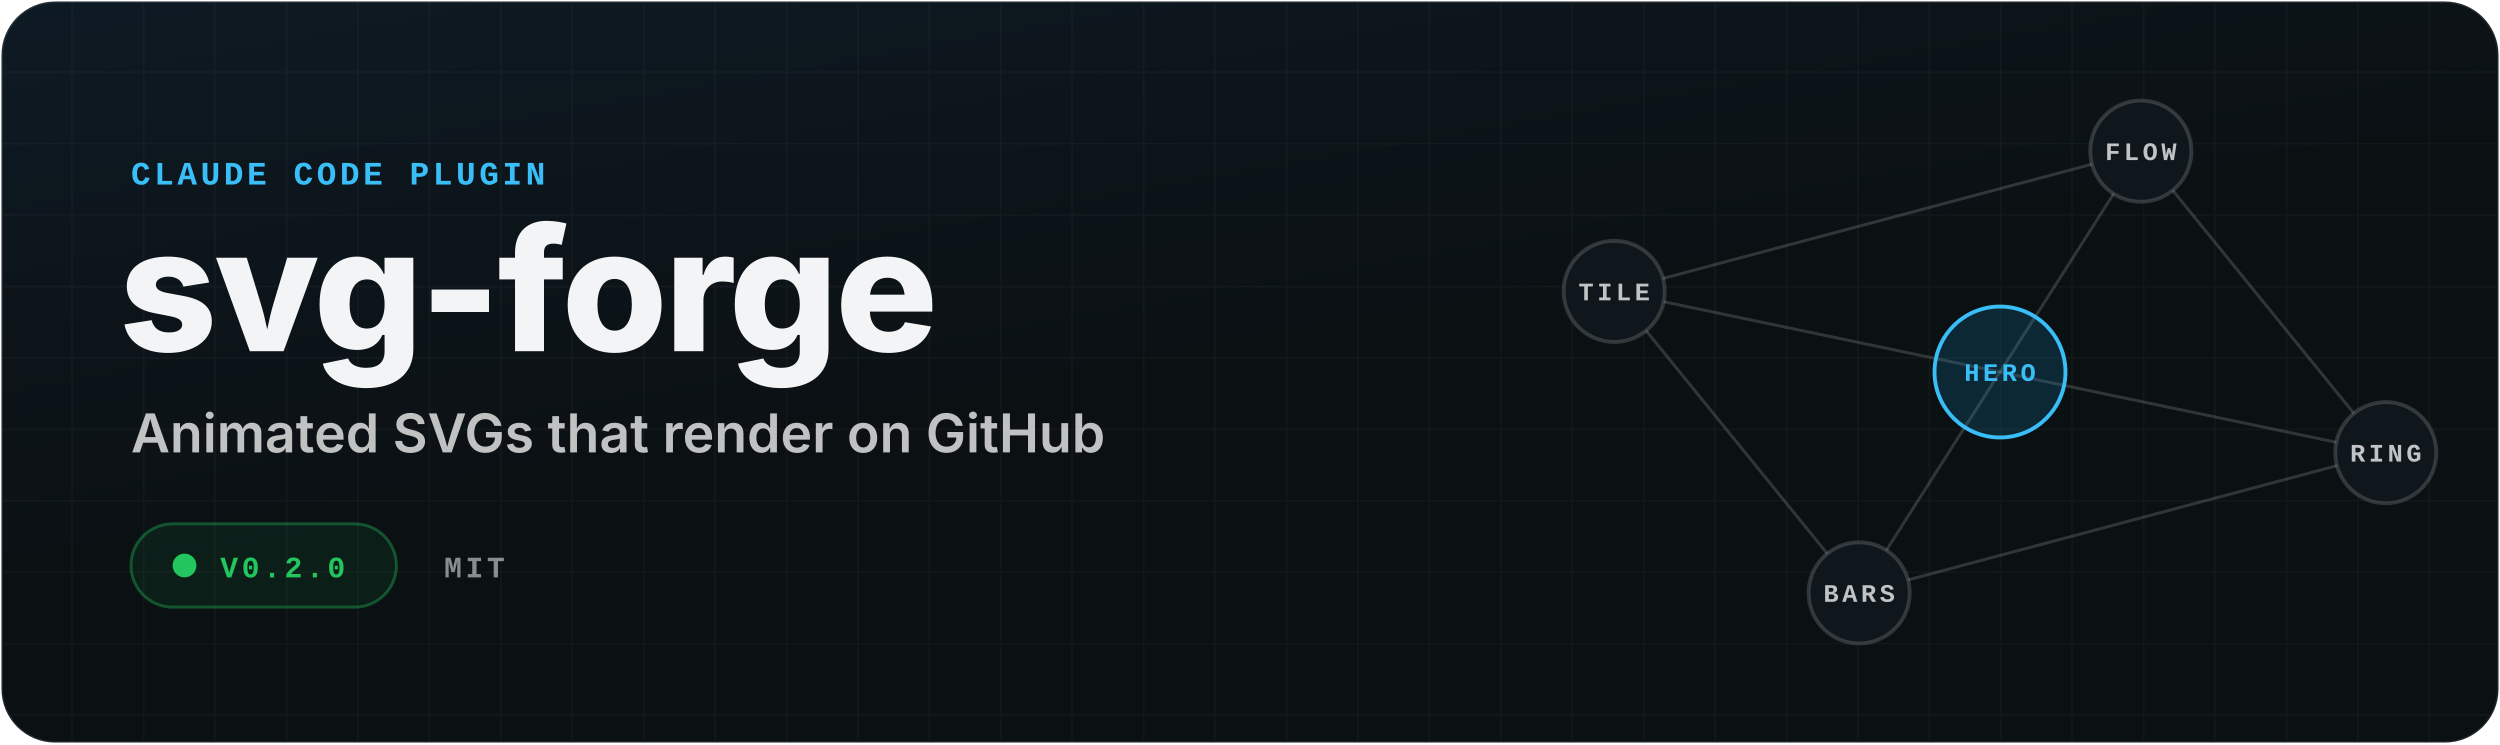
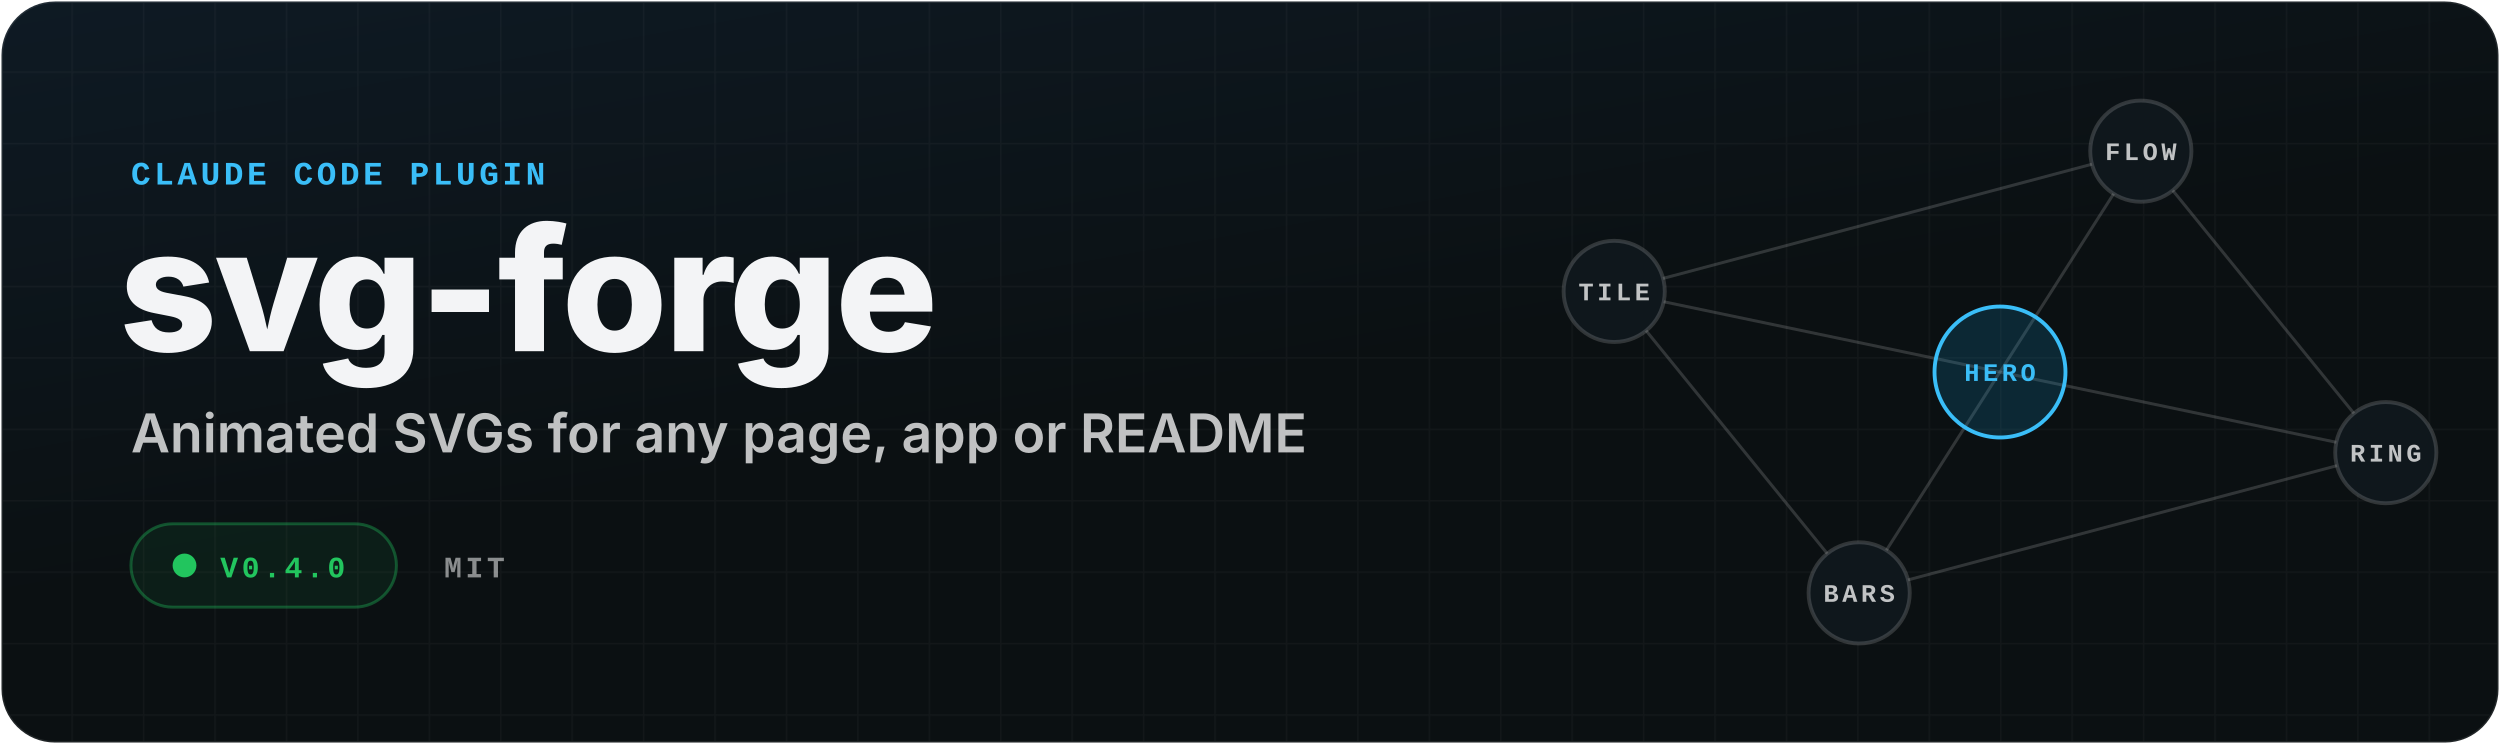
- <svg xmlns="http://www.w3.org/2000/svg" width="840" height="250" viewBox="0 0 840 250" role="img" aria-labelledby="sf30e3c3-title sf30e3c3-desc" class="sf30e3c3-root">
-   <style>.sf30e3c3-m{font-family:'JetBrains Mono','SFMono-Regular',Consolas,'Liberation Mono',Menlo,monospace;font-weight:700;letter-spacing:1.2px}.sf30e3c3-s{font-family:'Segoe UI',Inter,-apple-system,BlinkMacSystemFont,Helvetica,Arial,sans-serif;font-weight:600}.sf30e3c3-b{font-family:'Segoe UI',Inter,-apple-system,BlinkMacSystemFont,Helvetica,Arial,sans-serif;font-weight:800}</style>
+ <svg xmlns="http://www.w3.org/2000/svg" width="840" height="250" viewBox="0 0 840 250" role="img" aria-labelledby="sf3bf5e7-title sf3bf5e7-desc" class="sf3bf5e7-root">
+   <style>.sf3bf5e7-m{font-family:'JetBrains Mono','SFMono-Regular',Consolas,'Liberation Mono',Menlo,monospace;font-weight:700;letter-spacing:1.2px}.sf3bf5e7-s{font-family:'Segoe UI',Inter,-apple-system,BlinkMacSystemFont,Helvetica,Arial,sans-serif;font-weight:600}.sf3bf5e7-b{font-family:'Segoe UI',Inter,-apple-system,BlinkMacSystemFont,Helvetica,Arial,sans-serif;font-weight:800}</style>
  <defs>
-     <pattern id="sf30e3c3-grid" width="24" height="24" patternUnits="userSpaceOnUse">
+     <pattern id="sf3bf5e7-grid" width="24" height="24" patternUnits="userSpaceOnUse">
      <path d="M24 0H0V24" fill="none" stroke="rgba(255,255,255,0.035)" stroke-width="1" />
    </pattern>
-     <linearGradient id="sf30e3c3-scan" x1="0" x2="1">
+     <linearGradient id="sf3bf5e7-scan" x1="0" x2="1">
      <stop offset="0" stop-color="#3abef8" stop-opacity="0" />
      <stop offset="0.5" stop-color="#3abef8" stop-opacity="0.1" />
      <stop offset="1" stop-color="#3abef8" stop-opacity="0" />
    </linearGradient>
-     <clipPath id="sf30e3c3-card">
+     <clipPath id="sf3bf5e7-card">
      <rect x="1" y="1" width="838" height="248" rx="18" />
    </clipPath>
-     <linearGradient id="sf30e3c3-bg" x1="0" y1="0" x2="0.6" y2="1">
+     <linearGradient id="sf3bf5e7-bg" x1="0" y1="0" x2="0.6" y2="1">
      <stop offset="0" stop-color="#0e1a24" />
      <stop offset="0.6" stop-color="#0b1012" />
    </linearGradient>
  </defs>
-   <rect x="0.5" y="0.5" width="839" height="249" rx="18" fill="url(#sf30e3c3-bg)" stroke="rgba(255,255,255,0.09)" />
-   <g clip-path="url(#sf30e3c3-card)">
-     <rect width="840" height="250" fill="url(#sf30e3c3-grid)" />
-     <rect x="-200" y="0" width="200" height="250" fill="url(#sf30e3c3-scan)">
+   <rect x="0.5" y="0.5" width="839" height="249" rx="18" fill="url(#sf3bf5e7-bg)" stroke="rgba(255,255,255,0.09)" />
+   <g clip-path="url(#sf3bf5e7-card)">
+     <rect width="840" height="250" fill="url(#sf3bf5e7-grid)" />
+     <rect x="-200" y="0" width="200" height="250" fill="url(#sf3bf5e7-scan)">
      <animateTransform attributeName="transform" type="translate" values="0 0;1240 0" keyTimes="0;1" dur="6s" repeatCount="indefinite" />
    </rect>
  </g>
-   <text class="sf30e3c3-m" x="44" y="62" fill="#3abef8" font-size="11">CLAUDE CODE PLUGIN</text>
-   <text class="sf30e3c3-b" x="40" y="118" fill="#f3f4f6" font-size="57.5" letter-spacing="-1">svg-forge</text>
-   <text class="sf30e3c3-s" x="44" y="152" fill="rgba(255,255,255,0.74)" font-size="18">Animated SVGs that render on GitHub<animate attributeName="opacity" values="0;1;1;0;0" keyTimes="0;0.04;0.21;0.25;1" dur="12s" repeatCount="indefinite" />
+   <text class="sf3bf5e7-m" x="44" y="62" fill="#3abef8" font-size="11">CLAUDE CODE PLUGIN</text>
+   <text class="sf3bf5e7-b" x="40" y="118" fill="#f3f4f6" font-size="57.5" letter-spacing="-1">svg-forge</text>
+   <text class="sf3bf5e7-s" x="44" y="152" fill="rgba(255,255,255,0.74)" font-size="18">Animated SVGs for any page, app or README<animate attributeName="opacity" values="0;1;1;0;0" keyTimes="0;0.04;0.21;0.25;1" dur="12s" repeatCount="indefinite" />
  </text>
-   <text class="sf30e3c3-s" x="44" y="152" fill="rgba(255,255,255,0.74)" font-size="18" opacity="0">14 kinds, any size, any theme<animate attributeName="opacity" values="0;0;1;1;0;0" keyTimes="0;0.25;0.29;0.46;0.5;1" dur="12s" repeatCount="indefinite" />
+   <text class="sf3bf5e7-s" x="44" y="152" fill="rgba(255,255,255,0.74)" font-size="18" opacity="0">23 kinds, any size, any theme<animate attributeName="opacity" values="0;0;1;1;0;0" keyTimes="0;0.25;0.29;0.46;0.5;1" dur="12s" repeatCount="indefinite" />
  </text>
-   <text class="sf30e3c3-s" x="44" y="152" fill="rgba(255,255,255,0.74)" font-size="18" opacity="0">Contrast checked on dark and light<animate attributeName="opacity" values="0;0;1;1;0;0" keyTimes="0;0.5;0.54;0.71;0.75;1" dur="12s" repeatCount="indefinite" />
+   <text class="sf3bf5e7-s" x="44" y="152" fill="rgba(255,255,255,0.74)" font-size="18" opacity="0">Phone and desktop layouts, contrast checked<animate attributeName="opacity" values="0;0;1;1;0;0" keyTimes="0;0.5;0.54;0.71;0.75;1" dur="12s" repeatCount="indefinite" />
  </text>
-   <text class="sf30e3c3-s" x="44" y="152" fill="rgba(255,255,255,0.74)" font-size="18" opacity="0">Storyboard, generate, validate, ship<animate attributeName="opacity" values="0;0;1;1;0" keyTimes="0;0.75;0.79;0.96;1" dur="12s" repeatCount="indefinite" />
+   <text class="sf3bf5e7-s" x="44" y="152" fill="rgba(255,255,255,0.74)" font-size="18" opacity="0">Storyboard, generate, validate, ship<animate attributeName="opacity" values="0;0;1;1;0" keyTimes="0;0.75;0.79;0.96;1" dur="12s" repeatCount="indefinite" />
  </text>
  <rect x="44" y="176" width="89.2" height="28" rx="14" fill="rgba(34,197,94,0.08)" stroke="rgba(34,197,94,0.35)" />
  <circle cx="62" cy="190" r="4" fill="#22c55e">
    <animate attributeName="opacity" values="1;0.35;1" keyTimes="0;0.5;1" dur="1.714s" repeatCount="indefinite" />
  </circle>
-   <text class="sf30e3c3-m" x="74" y="194" fill="#22c55e" font-size="10" letter-spacing="1">V0.2.0</text>
-   <text class="sf30e3c3-m" x="149.2" y="194" fill="rgba(255,255,255,0.52)" font-size="10">MIT</text>
+   <text class="sf3bf5e7-m" x="74" y="194" fill="#22c55e" font-size="10" letter-spacing="1">V0.4.0</text>
+   <text class="sf3bf5e7-m" x="149.2" y="194" fill="rgba(255,255,255,0.52)" font-size="10">MIT</text>
  <line x1="672" y1="125" x2="719.32" y2="50.79" stroke="rgba(255,255,255,0.16)" stroke-width="1" />
  <line x1="672" y1="125" x2="801.63" y2="152.09" stroke="rgba(255,255,255,0.16)" stroke-width="1" />
  <line x1="672" y1="125" x2="624.68" y2="199.21" stroke="rgba(255,255,255,0.16)" stroke-width="1" />
  <line x1="672" y1="125" x2="542.37" y2="97.91" stroke="rgba(255,255,255,0.16)" stroke-width="1" />
  <line x1="719.32" y1="50.79" x2="801.63" y2="152.09" stroke="rgba(255,255,255,0.16)" stroke-width="1" />
  <line x1="801.63" y1="152.09" x2="624.68" y2="199.21" stroke="rgba(255,255,255,0.16)" stroke-width="1" />
  <line x1="624.68" y1="199.21" x2="542.37" y2="97.91" stroke="rgba(255,255,255,0.16)" stroke-width="1" />
  <line x1="542.37" y1="97.91" x2="719.32" y2="50.79" stroke="rgba(255,255,255,0.16)" stroke-width="1" />
  <circle r="2.6" fill="#3abef8" opacity="0">
    <animate attributeName="opacity" values="0;1;1;0;0" keyTimes="0;0.06;0.44;0.5;1" dur="2.4s" repeatCount="indefinite" />
    <animateMotion path="M672 125 L719.32 50.79" keyPoints="0;0;1;1" keyTimes="0;0;0.5;1" calcMode="linear" dur="2.4s" repeatCount="indefinite" />
  </circle>
  <circle r="2.6" fill="#3abef8" opacity="0">
    <animate attributeName="opacity" values="0;0;1;1;0;0" keyTimes="0;0.125;0.185;0.565;0.625;1" dur="2.4s" repeatCount="indefinite" />
    <animateMotion path="M672 125 L801.63 152.09" keyPoints="0;0;1;1" keyTimes="0;0.125;0.625;1" calcMode="linear" dur="2.4s" repeatCount="indefinite" />
  </circle>
  <circle r="2.6" fill="#3abef8" opacity="0">
    <animate attributeName="opacity" values="0;0;1;1;0;0" keyTimes="0;0.25;0.31;0.69;0.75;1" dur="2.4s" repeatCount="indefinite" />
    <animateMotion path="M672 125 L624.68 199.21" keyPoints="0;0;1;1" keyTimes="0;0.25;0.75;1" calcMode="linear" dur="2.4s" repeatCount="indefinite" />
  </circle>
  <circle r="2.6" fill="#3abef8" opacity="0">
    <animate attributeName="opacity" values="0;0;1;1;0;0" keyTimes="0;0.375;0.435;0.815;0.875;1" dur="2.4s" repeatCount="indefinite" />
    <animateMotion path="M672 125 L542.37 97.91" keyPoints="0;0;1;1" keyTimes="0;0.375;0.875;1" calcMode="linear" dur="2.4s" repeatCount="indefinite" />
  </circle>
  <circle cx="672" cy="125" r="22" fill="rgba(18,151,209,0.18)" stroke="#3abef8" stroke-width="1.3">
    <animate attributeName="r" values="22;23.5;22" keyTimes="0;0.5;1" dur="3s" repeatCount="indefinite" />
  </circle>
-   <text class="sf30e3c3-m" x="672" y="128" fill="#3abef8" font-size="8.5" text-anchor="middle" letter-spacing="0.6">HERO</text>
+   <text class="sf3bf5e7-m" x="672" y="128" fill="#3abef8" font-size="8.5" text-anchor="middle" letter-spacing="0.6">HERO</text>
  <circle cx="719.32" cy="50.79" r="17" fill="#0f171c" stroke="rgba(255,255,255,0.16)" stroke-width="1.3">
    <animate attributeName="r" values="17;17;18.5;17" keyTimes="0;0.125;0.625;1" dur="3s" repeatCount="indefinite" />
  </circle>
-   <text class="sf30e3c3-m" x="719.32" y="53.79" fill="rgba(255,255,255,0.74)" font-size="8.5" text-anchor="middle" letter-spacing="0.6">FLOW</text>
+   <text class="sf3bf5e7-m" x="719.32" y="53.79" fill="rgba(255,255,255,0.74)" font-size="8.5" text-anchor="middle" letter-spacing="0.6">FLOW</text>
  <circle cx="801.63" cy="152.09" r="17" fill="#0f171c" stroke="rgba(255,255,255,0.16)" stroke-width="1.3">
    <animate attributeName="r" values="17;17;18.5;17" keyTimes="0;0.25;0.75;1" dur="3s" repeatCount="indefinite" />
  </circle>
-   <text class="sf30e3c3-m" x="801.63" y="155.09" fill="rgba(255,255,255,0.74)" font-size="8.5" text-anchor="middle" letter-spacing="0.6">RING</text>
+   <text class="sf3bf5e7-m" x="801.63" y="155.09" fill="rgba(255,255,255,0.74)" font-size="8.5" text-anchor="middle" letter-spacing="0.6">RING</text>
  <circle cx="624.68" cy="199.21" r="17" fill="#0f171c" stroke="rgba(255,255,255,0.16)" stroke-width="1.3">
    <animate attributeName="r" values="17;17;18.5;17" keyTimes="0;0.375;0.875;1" dur="3s" repeatCount="indefinite" />
  </circle>
-   <text class="sf30e3c3-m" x="624.68" y="202.21" fill="rgba(255,255,255,0.74)" font-size="8.5" text-anchor="middle" letter-spacing="0.6">BARS</text>
+   <text class="sf3bf5e7-m" x="624.68" y="202.21" fill="rgba(255,255,255,0.74)" font-size="8.5" text-anchor="middle" letter-spacing="0.6">BARS</text>
  <circle cx="542.37" cy="97.91" r="17" fill="#0f171c" stroke="rgba(255,255,255,0.16)" stroke-width="1.3">
    <animate attributeName="r" values="17;18.5;17" keyTimes="0;0.5;1" dur="3s" repeatCount="indefinite" />
  </circle>
-   <text class="sf30e3c3-m" x="542.37" y="100.91" fill="rgba(255,255,255,0.74)" font-size="8.5" text-anchor="middle" letter-spacing="0.6">TILE</text>
+   <text class="sf3bf5e7-m" x="542.37" y="100.91" fill="rgba(255,255,255,0.74)" font-size="8.5" text-anchor="middle" letter-spacing="0.6">TILE</text>
</svg>
